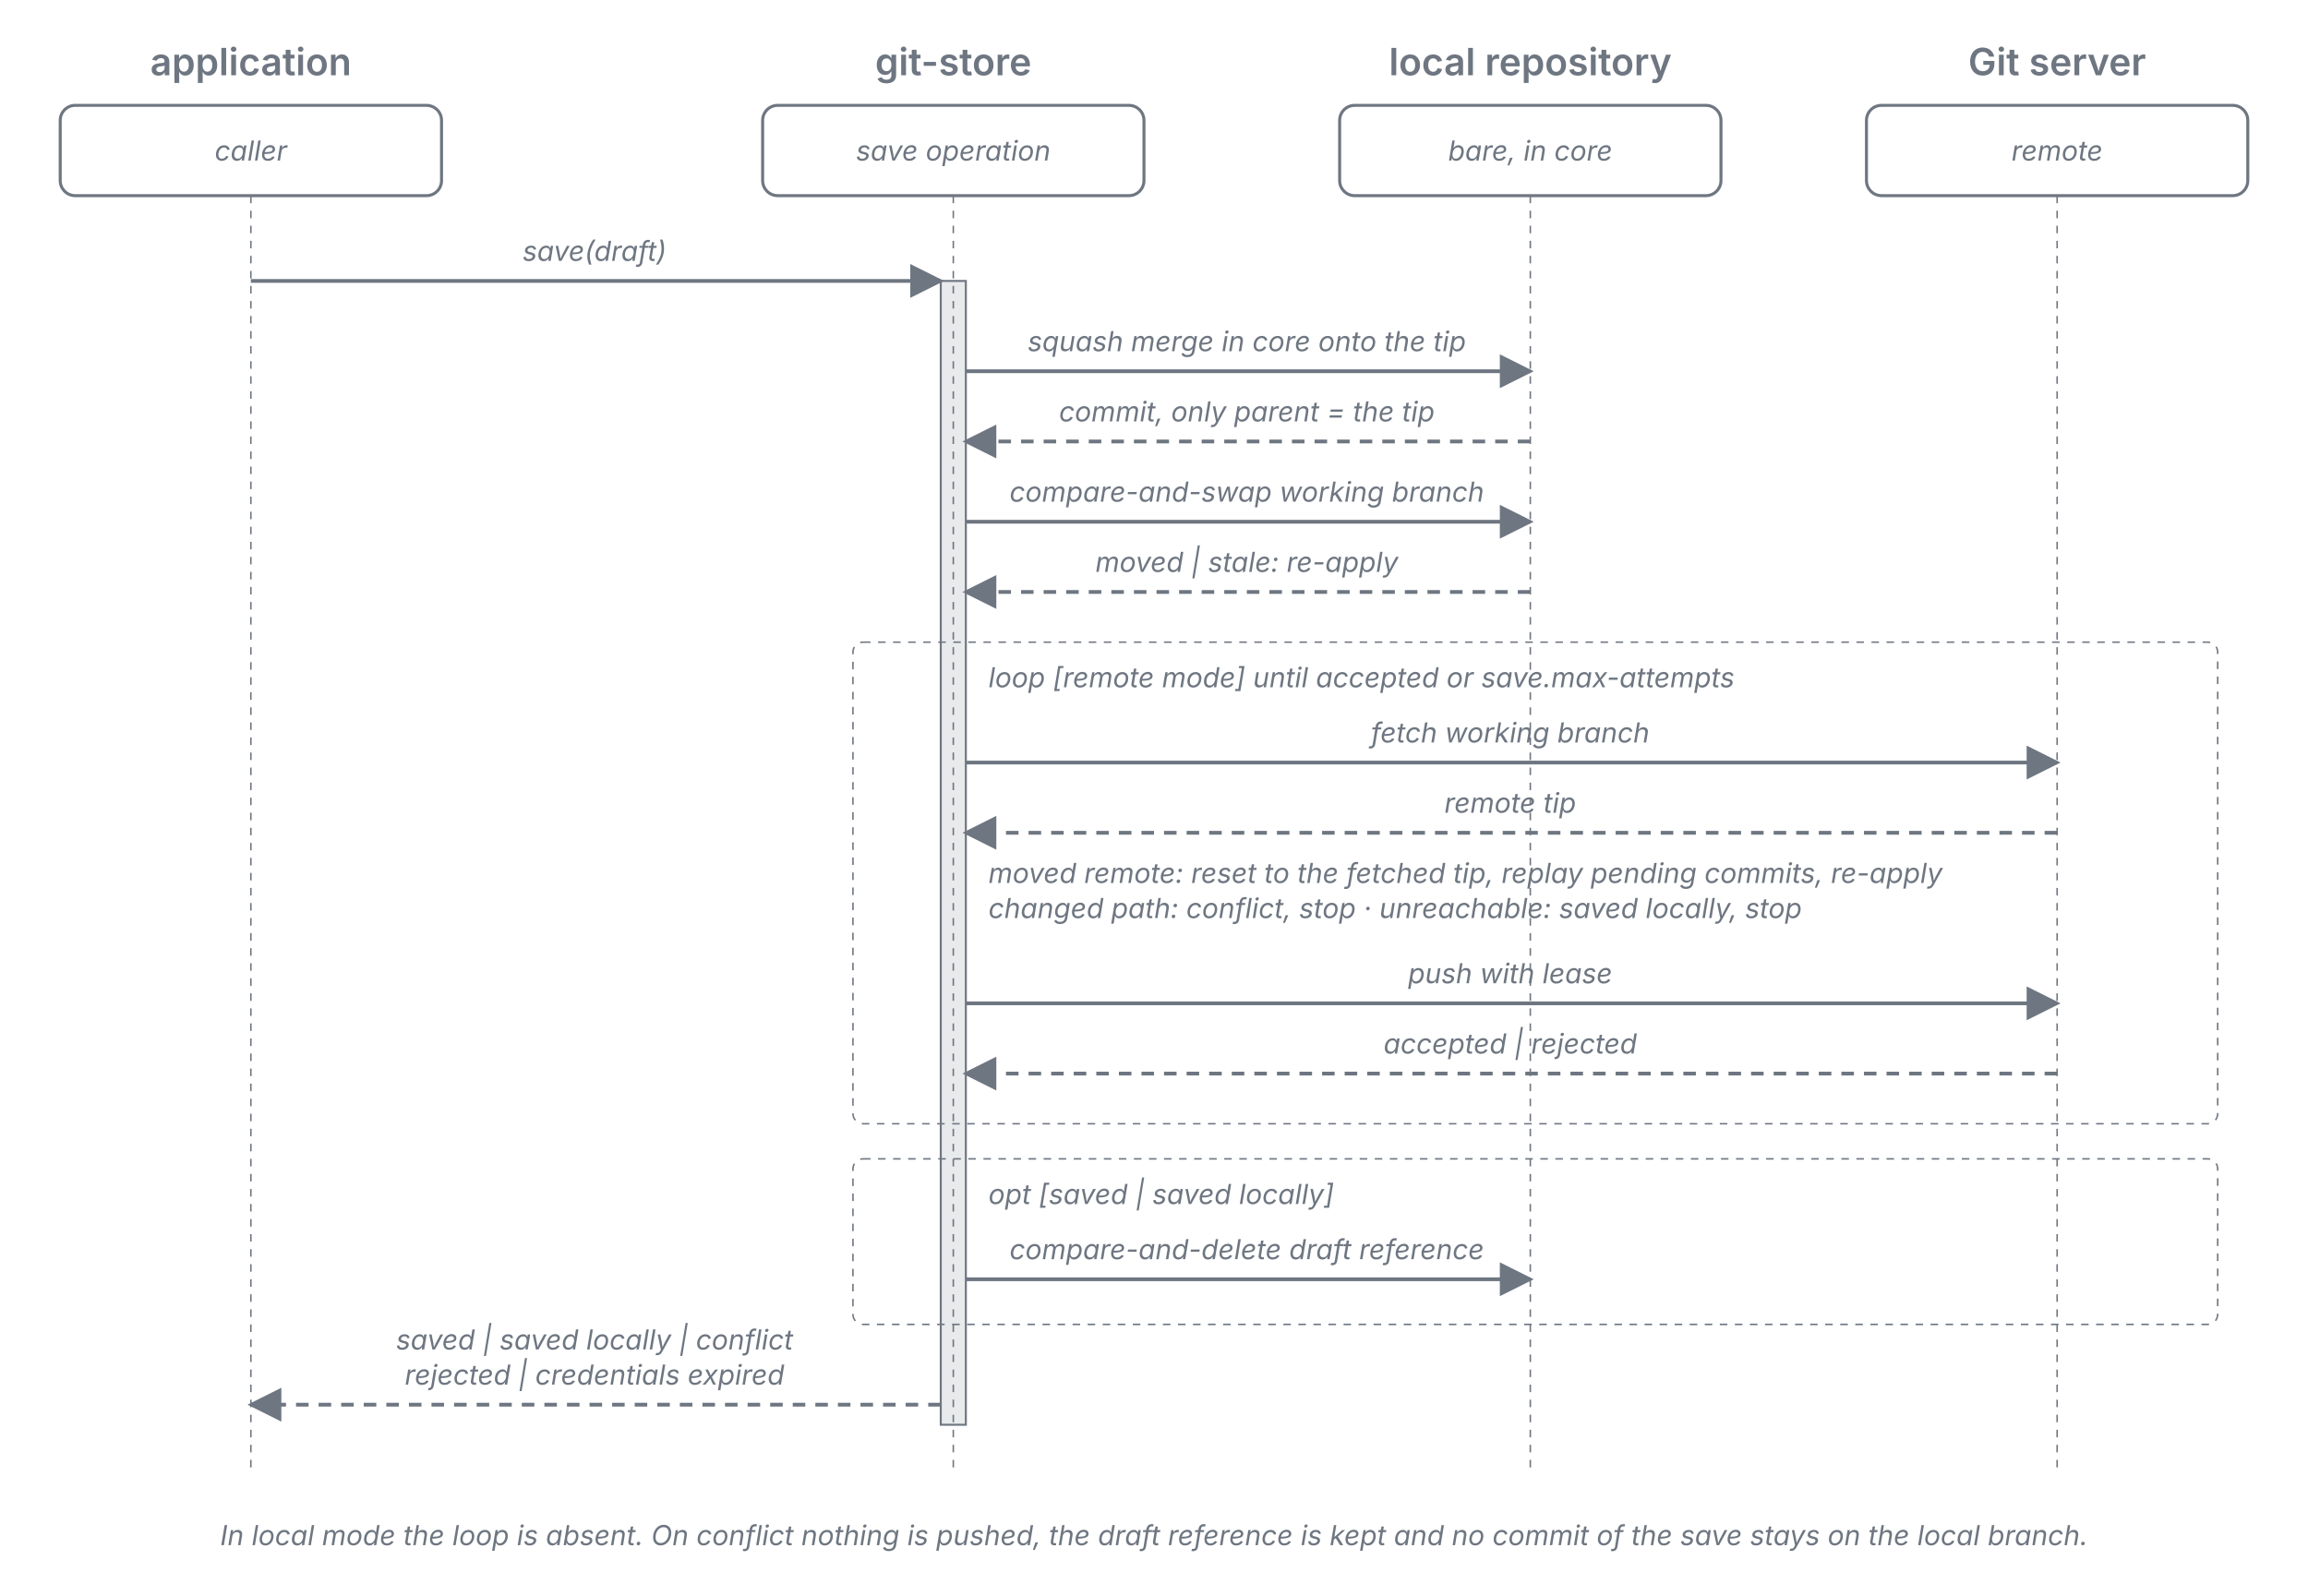
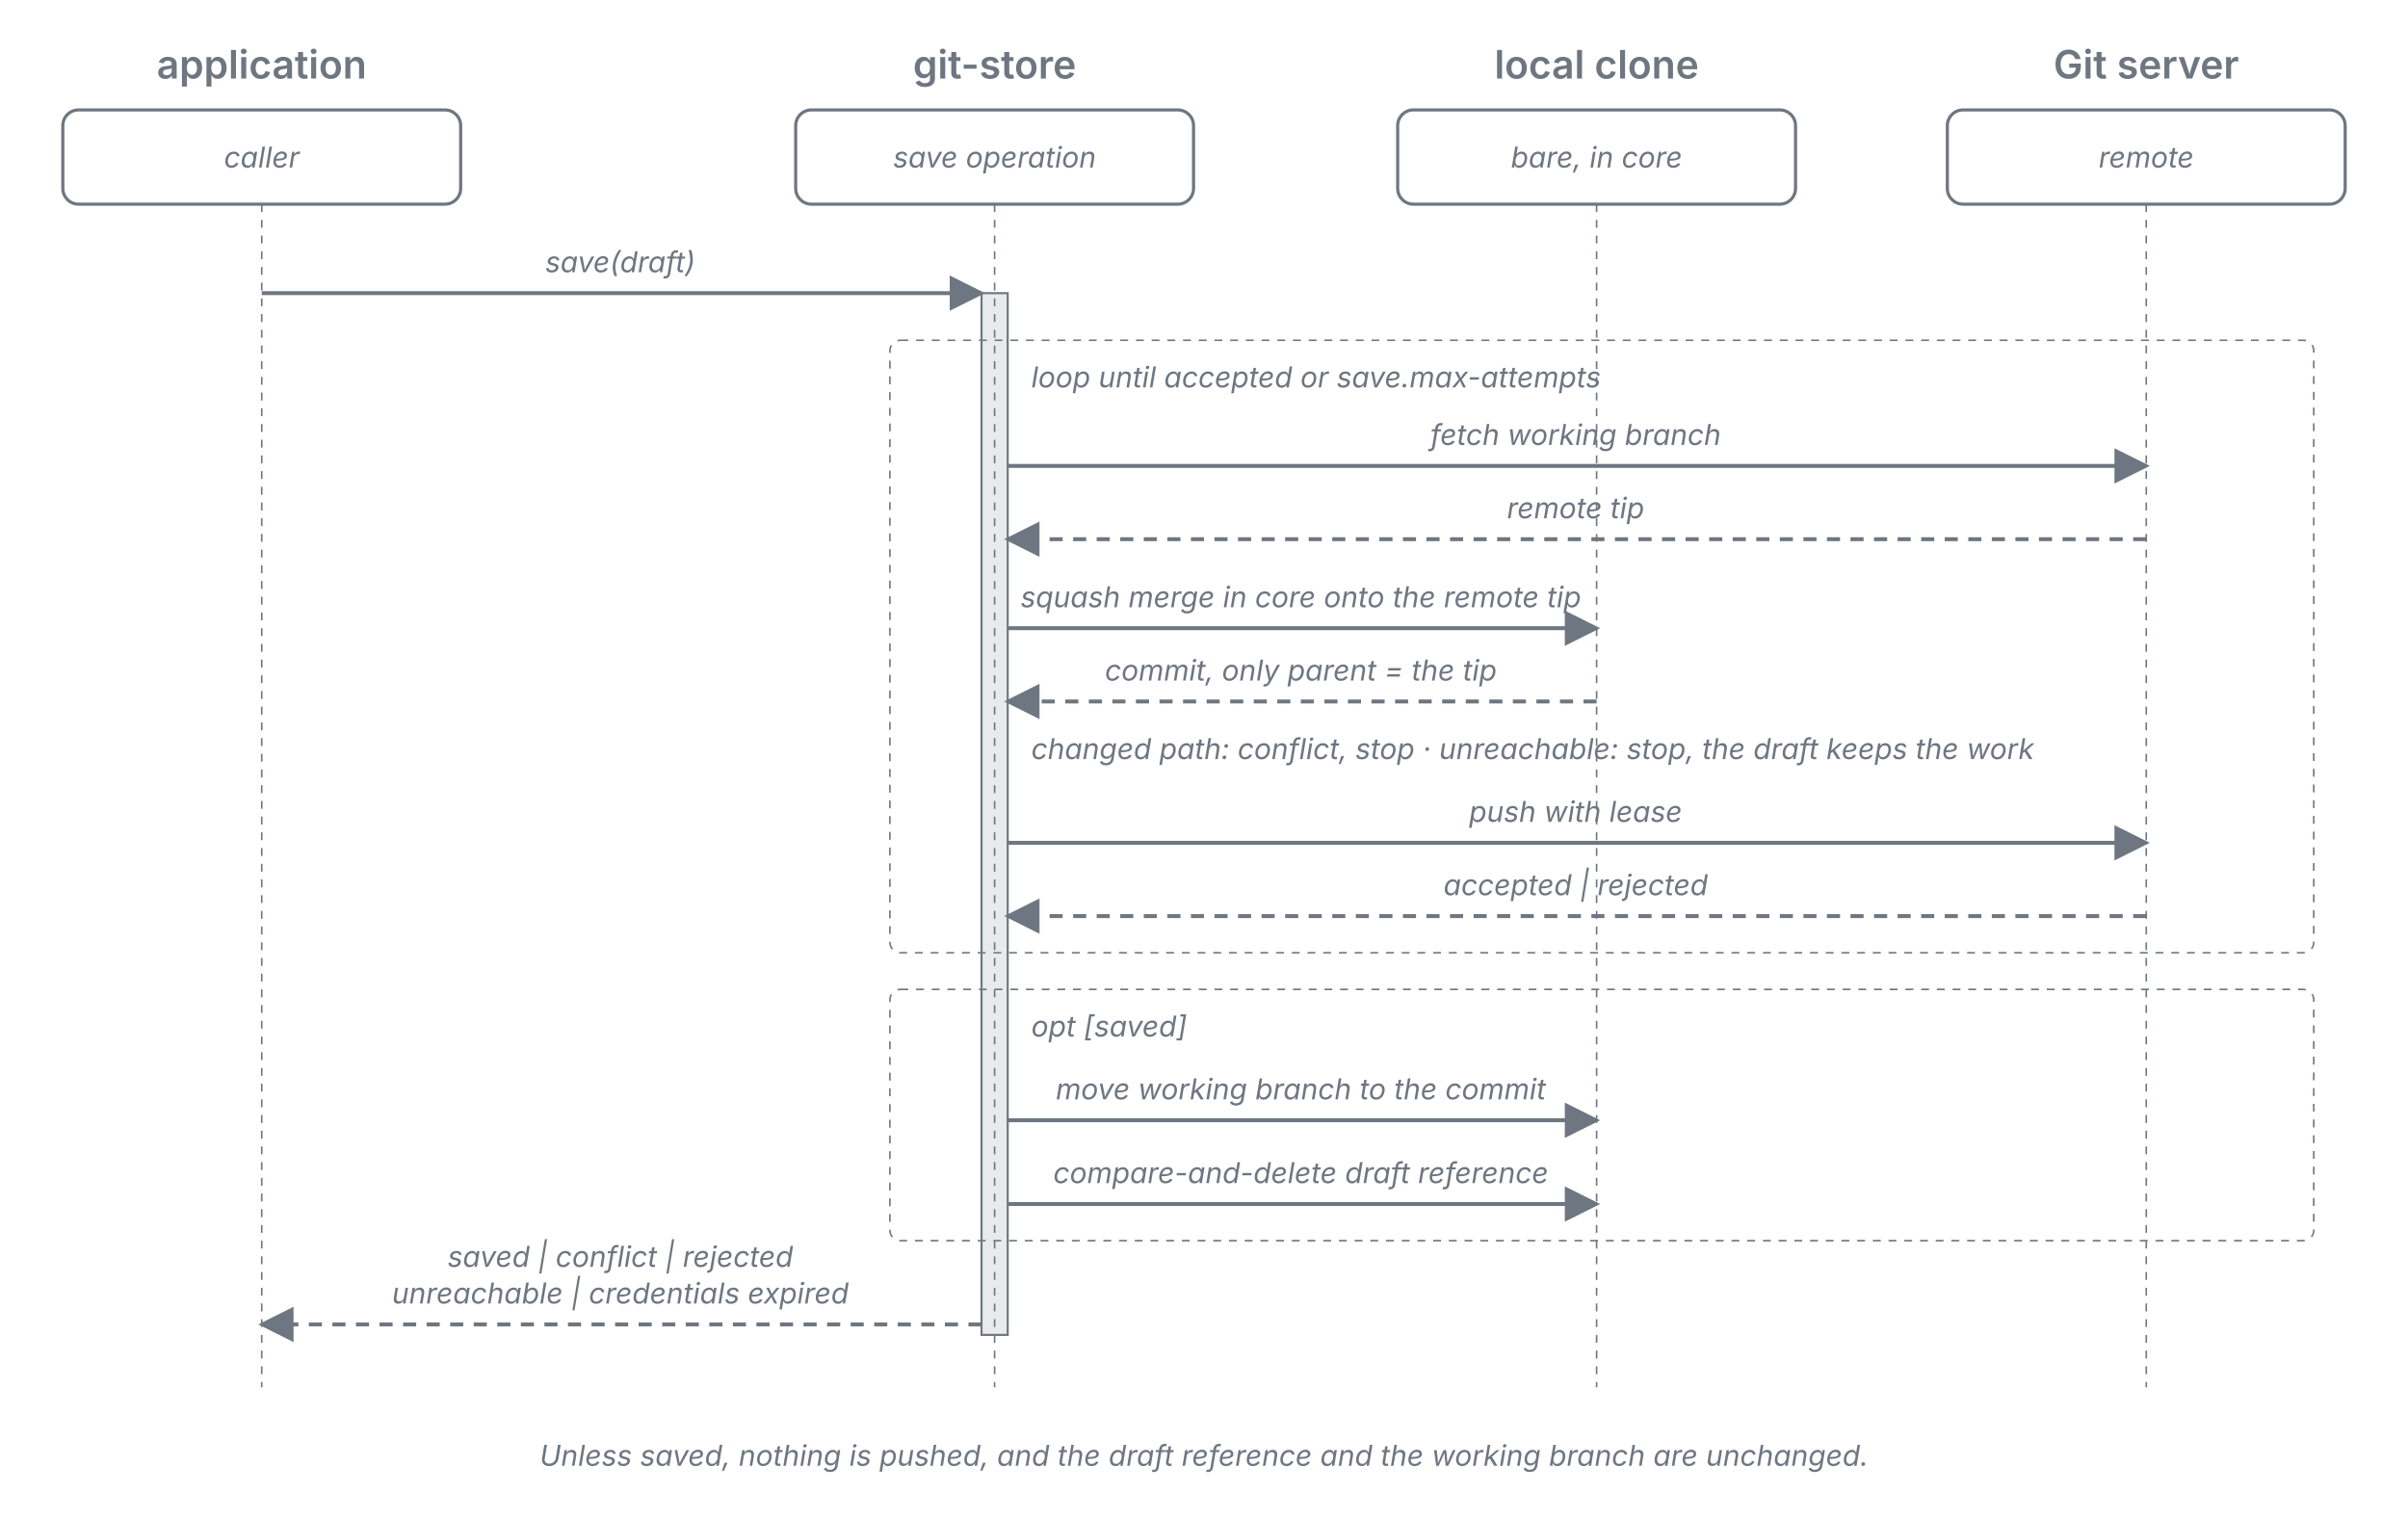
- <svg xmlns="http://www.w3.org/2000/svg" viewBox="0 0 920 636" role="img" aria-labelledby="title desc" font-family="ui-sans-serif, -apple-system, system-ui, 'Segoe UI', sans-serif">
+ <svg xmlns="http://www.w3.org/2000/svg" viewBox="0 0 920 580" role="img" aria-labelledby="title desc" font-family="ui-sans-serif, -apple-system, system-ui, 'Segoe UI', sans-serif">
  <defs>
    <marker id="arrow" viewBox="0 0 10 10" refX="9" refY="5" markerWidth="9" markerHeight="9" orient="auto">
      <path d="M0,0 L10,5 L0,10 z" class="arrow-fill" />
    </marker>
    <style>
      .col-header   { font-size: 15px; font-weight: 600; fill: #6e7681; text-anchor: middle; }
      .col-sub      { font-size: 11px; fill: #6e7681; text-anchor: middle; font-style: italic; }
      .arrow-lbl    { font-size: 11px; fill: #6e7681; text-anchor: middle; font-style: italic; }
      .note-lbl     { font-size: 11px; fill: #6e7681; font-style: italic; }
      .caption      { font-size: 11px; fill: #6e7681; text-anchor: middle; font-style: italic; }
      .stroke       { stroke: #6e7681; stroke-width: 1.2; fill: none; }
      .sep          { stroke: #6e7681; stroke-width: 0.6; stroke-dasharray: 3 3; fill: none; }
      .arrow        { stroke: #6e7681; stroke-width: 1.5; fill: none; }
      .arrow-return { stroke: #6e7681; stroke-width: 1.5; fill: none; stroke-dasharray: 5 4; }
      .arrow-fill   { fill: #6e7681; }
      .activation   { stroke: #6e7681; stroke-width: 0.8; fill: #6e7681; fill-opacity: 0.15; }
    </style>
  </defs>
  <text x="100" y="30" class="col-header">application</text>
  <rect class="stroke" x="24" y="42" width="152" height="36" rx="6" />
  <text x="100" y="64" class="col-sub">caller</text>
-   <line class="sep" x1="100" y1="78" x2="100" y2="588" />
+   <line class="sep" x1="100" y1="78" x2="100" y2="530" />
  <text x="380" y="30" class="col-header">git-store</text>
  <rect class="stroke" x="304" y="42" width="152" height="36" rx="6" />
  <text x="380" y="64" class="col-sub">save operation</text>
-   <line class="sep" x1="380" y1="78" x2="380" y2="588" />
-   <text x="610" y="30" class="col-header">local repository</text>
+   <line class="sep" x1="380" y1="78" x2="380" y2="530" />
+   <text x="610" y="30" class="col-header">local clone</text>
  <rect class="stroke" x="534" y="42" width="152" height="36" rx="6" />
  <text x="610" y="64" class="col-sub">bare, in core</text>
-   <line class="sep" x1="610" y1="78" x2="610" y2="588" />
+   <line class="sep" x1="610" y1="78" x2="610" y2="530" />
  <text x="820" y="30" class="col-header">Git server</text>
  <rect class="stroke" x="744" y="42" width="152" height="36" rx="6" />
  <text x="820" y="64" class="col-sub">remote</text>
-   <line class="sep" x1="820" y1="78" x2="820" y2="588" />
-   <rect class="activation" x="375" y="112" width="10" height="456" />
+   <line class="sep" x1="820" y1="78" x2="820" y2="530" />
+   <rect class="activation" x="375" y="112" width="10" height="398" />
  <line class="arrow" x1="100" y1="112" x2="375" y2="112" marker-end="url(#arrow)" />
  <text x="237" y="104" class="arrow-lbl">save(draft)</text>
-   <line class="arrow" x1="385" y1="148" x2="610" y2="148" marker-end="url(#arrow)" />
-   <text x="497" y="140" class="arrow-lbl">squash merge in core onto the tip</text>
-   <line class="arrow-return" x1="610" y1="176" x2="385" y2="176" marker-end="url(#arrow)" />
-   <text x="497" y="168" class="arrow-lbl">commit, only parent = the tip</text>
-   <line class="arrow" x1="385" y1="208" x2="610" y2="208" marker-end="url(#arrow)" />
-   <text x="497" y="200" class="arrow-lbl">compare-and-swap working branch</text>
-   <line class="arrow-return" x1="610" y1="236" x2="385" y2="236" marker-end="url(#arrow)" />
-   <text x="497" y="228" class="arrow-lbl">moved | stale: re-apply</text>
-   <rect class="sep" x="340" y="256" width="544" height="192" rx="4" ry="4" />
-   <text x="394" y="274" class="note-lbl">loop [remote mode] until accepted or save.max-attempts</text>
-   <line class="arrow" x1="385" y1="304" x2="820" y2="304" marker-end="url(#arrow)" />
-   <text x="602" y="296" class="arrow-lbl">fetch working branch</text>
-   <line class="arrow-return" x1="820" y1="332" x2="385" y2="332" marker-end="url(#arrow)" />
-   <text x="602" y="324" class="arrow-lbl">remote tip</text>
-   <text x="394" y="352" class="note-lbl">moved remote: reset to the fetched tip, replay pending commits, re-apply</text>
-   <text x="394" y="366" class="note-lbl">changed path: conflict, stop · unreachable: saved locally, stop</text>
-   <line class="arrow" x1="385" y1="400" x2="820" y2="400" marker-end="url(#arrow)" />
-   <text x="602" y="392" class="arrow-lbl">push with lease</text>
-   <line class="arrow-return" x1="820" y1="428" x2="385" y2="428" marker-end="url(#arrow)" />
-   <text x="602" y="420" class="arrow-lbl">accepted | rejected</text>
-   <rect class="sep" x="340" y="462" width="544" height="66" rx="4" ry="4" />
-   <text x="394" y="480" class="note-lbl">opt [saved | saved locally]</text>
-   <line class="arrow" x1="385" y1="510" x2="610" y2="510" marker-end="url(#arrow)" />
-   <text x="497" y="502" class="arrow-lbl">compare-and-delete draft reference</text>
-   <line class="arrow-return" x1="375" y1="560" x2="100" y2="560" marker-end="url(#arrow)" />
-   <text x="237" y="538" class="arrow-lbl">saved | saved locally | conflict</text>
-   <text x="237" y="552" class="arrow-lbl">rejected | credentials expired</text>
-   <text x="460" y="616" class="caption">In local mode the loop is absent. On conflict nothing is pushed, the draft reference is kept and no commit of the save stays on the local branch.</text>
+   <rect class="sep" x="340" y="130" width="544" height="234" rx="4" ry="4" />
+   <text x="394" y="148" class="note-lbl">loop until accepted or save.max-attempts</text>
+   <line class="arrow" x1="385" y1="178" x2="820" y2="178" marker-end="url(#arrow)" />
+   <text x="602" y="170" class="arrow-lbl">fetch working branch</text>
+   <line class="arrow-return" x1="820" y1="206" x2="385" y2="206" marker-end="url(#arrow)" />
+   <text x="602" y="198" class="arrow-lbl">remote tip</text>
+   <line class="arrow" x1="385" y1="240" x2="610" y2="240" marker-end="url(#arrow)" />
+   <text x="497" y="232" class="arrow-lbl">squash merge in core onto the remote tip</text>
+   <line class="arrow-return" x1="610" y1="268" x2="385" y2="268" marker-end="url(#arrow)" />
+   <text x="497" y="260" class="arrow-lbl">commit, only parent = the tip</text>
+   <text x="394" y="290" class="note-lbl">changed path: conflict, stop · unreachable: stop, the draft keeps the work</text>
+   <line class="arrow" x1="385" y1="322" x2="820" y2="322" marker-end="url(#arrow)" />
+   <text x="602" y="314" class="arrow-lbl">push with lease</text>
+   <line class="arrow-return" x1="820" y1="350" x2="385" y2="350" marker-end="url(#arrow)" />
+   <text x="602" y="342" class="arrow-lbl">accepted | rejected</text>
+   <rect class="sep" x="340" y="378" width="544" height="96" rx="4" ry="4" />
+   <text x="394" y="396" class="note-lbl">opt [saved]</text>
+   <line class="arrow" x1="385" y1="428" x2="610" y2="428" marker-end="url(#arrow)" />
+   <text x="497" y="420" class="arrow-lbl">move working branch to the commit</text>
+   <line class="arrow" x1="385" y1="460" x2="610" y2="460" marker-end="url(#arrow)" />
+   <text x="497" y="452" class="arrow-lbl">compare-and-delete draft reference</text>
+   <line class="arrow-return" x1="375" y1="506" x2="100" y2="506" marker-end="url(#arrow)" />
+   <text x="237" y="484" class="arrow-lbl">saved | conflict | rejected</text>
+   <text x="237" y="498" class="arrow-lbl">unreachable | credentials expired</text>
+   <text x="460" y="560" class="caption">Unless saved, nothing is pushed, and the draft reference and the working branch are unchanged.</text>
</svg>
